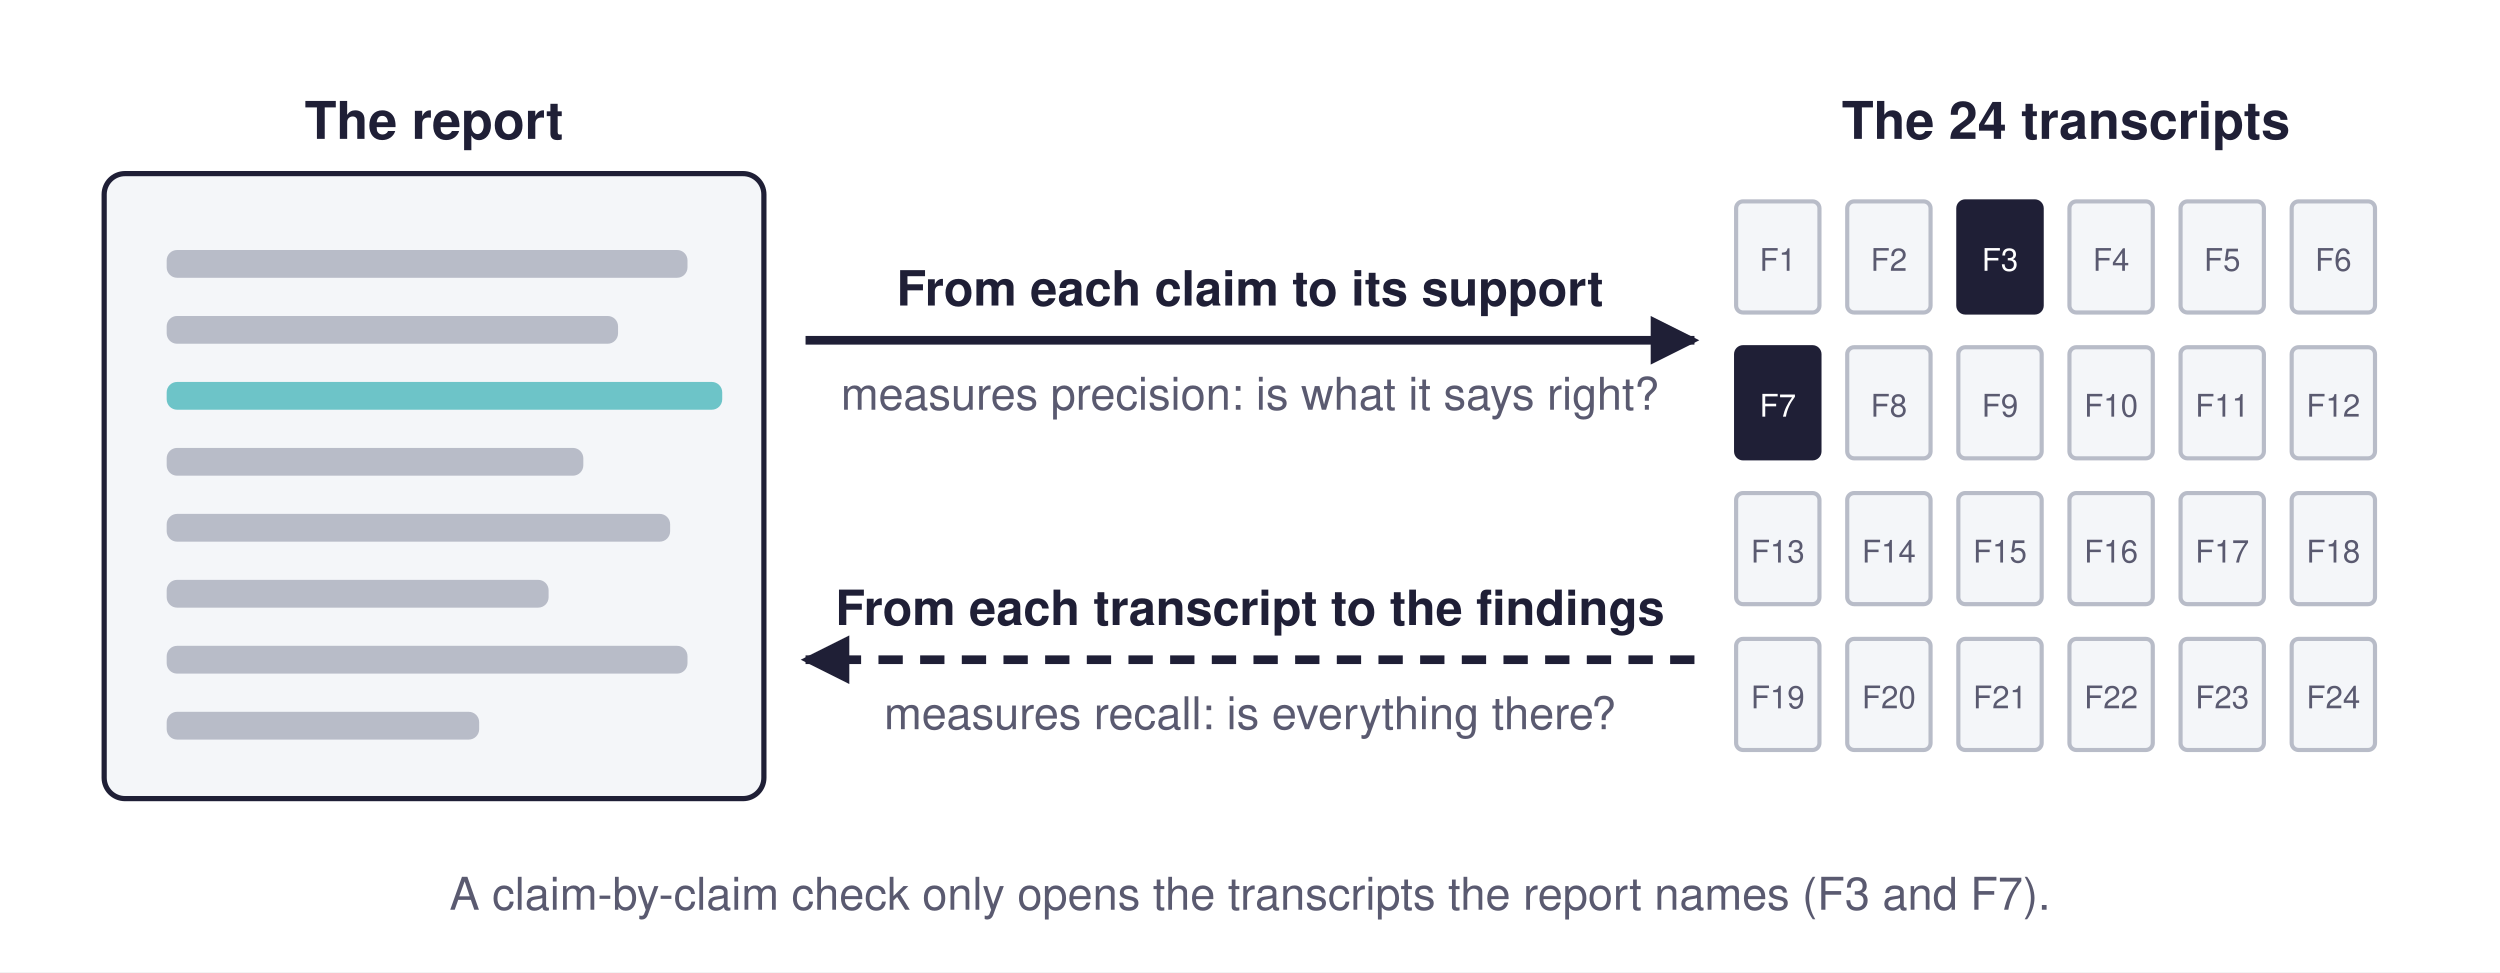
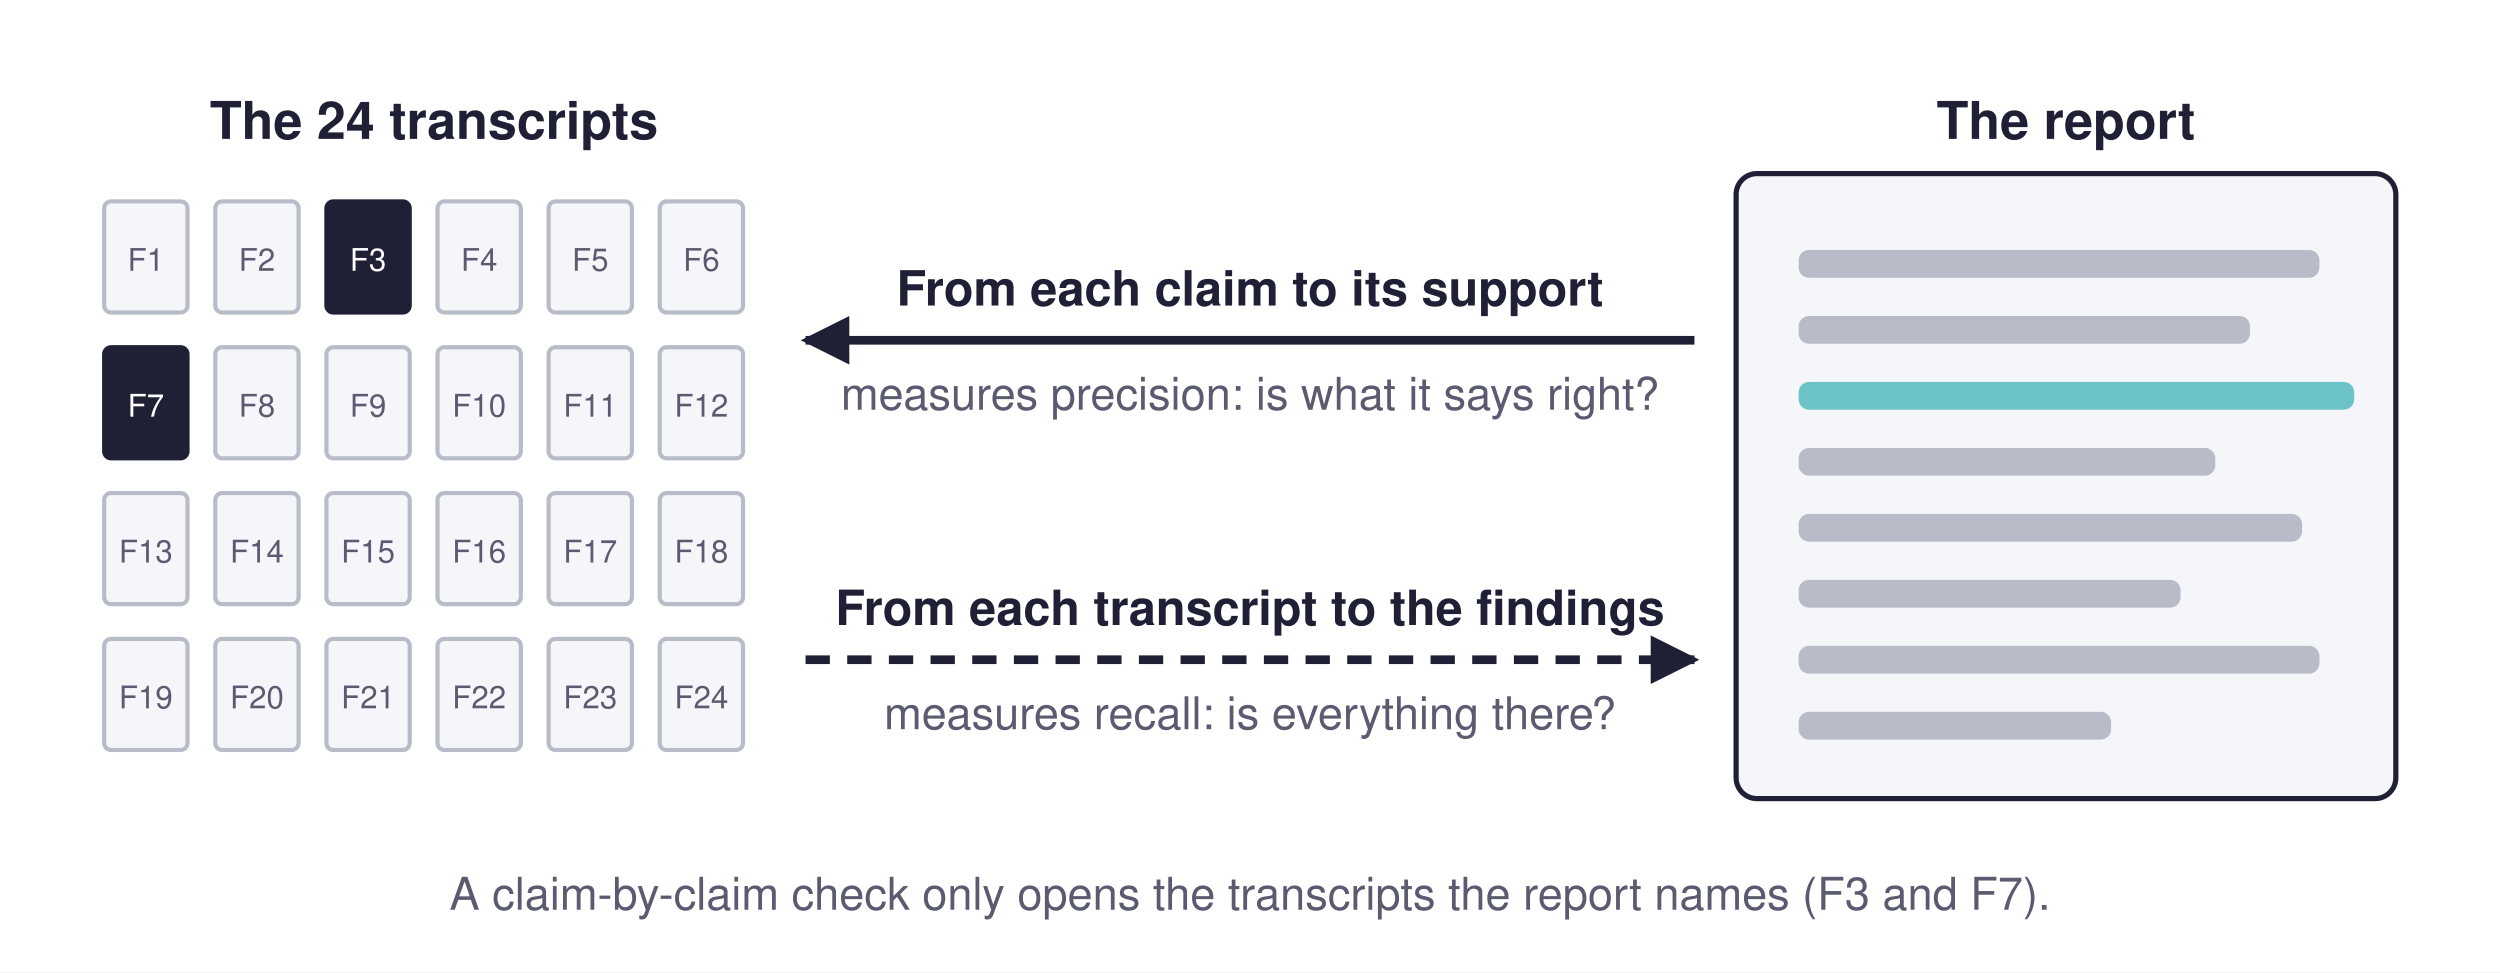
<svg xmlns="http://www.w3.org/2000/svg" viewBox="0 0 720 280" width="720" height="280" font-family="Helvetica, Arial, sans-serif">
  <rect width="720" height="280" fill="#ffffff" />
  <defs>
    <marker id="ah" viewBox="0 0 10 10" refX="9" refY="5" markerUnits="userSpaceOnUse" markerWidth="14" markerHeight="14" orient="auto-start-reverse">
      <path d="M0,0 L10,5 L0,10 z" fill="#1F1F36" />
    </marker>
  </defs>
-   <rect x="30" y="50" width="190" height="180" rx="6" fill="#F4F6F9" stroke="#1F1F36" stroke-width="1.5" />
-   <text x="125" y="40" font-size="15" fill="#1F1F36" text-anchor="middle" font-weight="bold">The report</text>
-   <rect x="48" y="72" width="150" height="8" rx="3" fill="#B8BCC8" />
-   <rect x="48" y="91" width="130" height="8" rx="3" fill="#B8BCC8" />
-   <rect x="48" y="110" width="160" height="8" rx="3" fill="#6DC4C8" />
-   <rect x="48" y="129" width="120" height="8" rx="3" fill="#B8BCC8" />
-   <rect x="48" y="148" width="145" height="8" rx="3" fill="#B8BCC8" />
-   <rect x="48" y="167" width="110" height="8" rx="3" fill="#B8BCC8" />
-   <rect x="48" y="186" width="150" height="8" rx="3" fill="#B8BCC8" />
-   <rect x="48" y="205" width="90" height="8" rx="3" fill="#B8BCC8" />
-   <text x="595" y="40" font-size="15" fill="#1F1F36" text-anchor="middle" font-weight="bold">The 24 transcripts</text>
-   <rect x="500" y="58" width="24" height="32" rx="2" fill="#F4F6F9" stroke="#B8BCC8" stroke-width="1.2" />
-   <text x="512" y="78" font-size="9" fill="#5A5A70" text-anchor="middle" font-weight="normal">F1</text>
-   <rect x="532" y="58" width="24" height="32" rx="2" fill="#F4F6F9" stroke="#B8BCC8" stroke-width="1.2" />
-   <text x="544" y="78" font-size="9" fill="#5A5A70" text-anchor="middle" font-weight="normal">F2</text>
-   <rect x="564" y="58" width="24" height="32" rx="2" fill="#1F1F36" stroke="#1F1F36" stroke-width="1.2" />
-   <text x="576" y="78" font-size="9" fill="#ffffff" text-anchor="middle" font-weight="normal">F3</text>
-   <rect x="596" y="58" width="24" height="32" rx="2" fill="#F4F6F9" stroke="#B8BCC8" stroke-width="1.2" />
-   <text x="608" y="78" font-size="9" fill="#5A5A70" text-anchor="middle" font-weight="normal">F4</text>
-   <rect x="628" y="58" width="24" height="32" rx="2" fill="#F4F6F9" stroke="#B8BCC8" stroke-width="1.2" />
-   <text x="640" y="78" font-size="9" fill="#5A5A70" text-anchor="middle" font-weight="normal">F5</text>
-   <rect x="660" y="58" width="24" height="32" rx="2" fill="#F4F6F9" stroke="#B8BCC8" stroke-width="1.2" />
-   <text x="672" y="78" font-size="9" fill="#5A5A70" text-anchor="middle" font-weight="normal">F6</text>
-   <rect x="500" y="100" width="24" height="32" rx="2" fill="#1F1F36" stroke="#1F1F36" stroke-width="1.2" />
-   <text x="512" y="120" font-size="9" fill="#ffffff" text-anchor="middle" font-weight="normal">F7</text>
-   <rect x="532" y="100" width="24" height="32" rx="2" fill="#F4F6F9" stroke="#B8BCC8" stroke-width="1.2" />
-   <text x="544" y="120" font-size="9" fill="#5A5A70" text-anchor="middle" font-weight="normal">F8</text>
-   <rect x="564" y="100" width="24" height="32" rx="2" fill="#F4F6F9" stroke="#B8BCC8" stroke-width="1.2" />
-   <text x="576" y="120" font-size="9" fill="#5A5A70" text-anchor="middle" font-weight="normal">F9</text>
-   <rect x="596" y="100" width="24" height="32" rx="2" fill="#F4F6F9" stroke="#B8BCC8" stroke-width="1.2" />
-   <text x="608" y="120" font-size="9" fill="#5A5A70" text-anchor="middle" font-weight="normal">F10</text>
-   <rect x="628" y="100" width="24" height="32" rx="2" fill="#F4F6F9" stroke="#B8BCC8" stroke-width="1.2" />
-   <text x="640" y="120" font-size="9" fill="#5A5A70" text-anchor="middle" font-weight="normal">F11</text>
-   <rect x="660" y="100" width="24" height="32" rx="2" fill="#F4F6F9" stroke="#B8BCC8" stroke-width="1.2" />
-   <text x="672" y="120" font-size="9" fill="#5A5A70" text-anchor="middle" font-weight="normal">F12</text>
-   <rect x="500" y="142" width="24" height="32" rx="2" fill="#F4F6F9" stroke="#B8BCC8" stroke-width="1.2" />
-   <text x="512" y="162" font-size="9" fill="#5A5A70" text-anchor="middle" font-weight="normal">F13</text>
-   <rect x="532" y="142" width="24" height="32" rx="2" fill="#F4F6F9" stroke="#B8BCC8" stroke-width="1.2" />
-   <text x="544" y="162" font-size="9" fill="#5A5A70" text-anchor="middle" font-weight="normal">F14</text>
-   <rect x="564" y="142" width="24" height="32" rx="2" fill="#F4F6F9" stroke="#B8BCC8" stroke-width="1.2" />
-   <text x="576" y="162" font-size="9" fill="#5A5A70" text-anchor="middle" font-weight="normal">F15</text>
-   <rect x="596" y="142" width="24" height="32" rx="2" fill="#F4F6F9" stroke="#B8BCC8" stroke-width="1.2" />
-   <text x="608" y="162" font-size="9" fill="#5A5A70" text-anchor="middle" font-weight="normal">F16</text>
-   <rect x="628" y="142" width="24" height="32" rx="2" fill="#F4F6F9" stroke="#B8BCC8" stroke-width="1.2" />
-   <text x="640" y="162" font-size="9" fill="#5A5A70" text-anchor="middle" font-weight="normal">F17</text>
-   <rect x="660" y="142" width="24" height="32" rx="2" fill="#F4F6F9" stroke="#B8BCC8" stroke-width="1.2" />
-   <text x="672" y="162" font-size="9" fill="#5A5A70" text-anchor="middle" font-weight="normal">F18</text>
-   <rect x="500" y="184" width="24" height="32" rx="2" fill="#F4F6F9" stroke="#B8BCC8" stroke-width="1.2" />
-   <text x="512" y="204" font-size="9" fill="#5A5A70" text-anchor="middle" font-weight="normal">F19</text>
-   <rect x="532" y="184" width="24" height="32" rx="2" fill="#F4F6F9" stroke="#B8BCC8" stroke-width="1.2" />
-   <text x="544" y="204" font-size="9" fill="#5A5A70" text-anchor="middle" font-weight="normal">F20</text>
-   <rect x="564" y="184" width="24" height="32" rx="2" fill="#F4F6F9" stroke="#B8BCC8" stroke-width="1.2" />
-   <text x="576" y="204" font-size="9" fill="#5A5A70" text-anchor="middle" font-weight="normal">F21</text>
-   <rect x="596" y="184" width="24" height="32" rx="2" fill="#F4F6F9" stroke="#B8BCC8" stroke-width="1.2" />
-   <text x="608" y="204" font-size="9" fill="#5A5A70" text-anchor="middle" font-weight="normal">F22</text>
-   <rect x="628" y="184" width="24" height="32" rx="2" fill="#F4F6F9" stroke="#B8BCC8" stroke-width="1.2" />
-   <text x="640" y="204" font-size="9" fill="#5A5A70" text-anchor="middle" font-weight="normal">F23</text>
-   <rect x="660" y="184" width="24" height="32" rx="2" fill="#F4F6F9" stroke="#B8BCC8" stroke-width="1.2" />
-   <text x="672" y="204" font-size="9" fill="#5A5A70" text-anchor="middle" font-weight="normal">F24</text>
-   <line x1="232" y1="98" x2="488" y2="98" stroke="#1F1F36" stroke-width="2.5" marker-end="url(#ah)" />
+   <rect x="500" y="50" width="190" height="180" rx="6" fill="#F4F6F9" stroke="#1F1F36" stroke-width="1.5" />
+   <text x="595" y="40" font-size="15" fill="#1F1F36" text-anchor="middle" font-weight="bold">The report</text>
+   <rect x="518" y="72" width="150" height="8" rx="3" fill="#B8BCC8" />
+   <rect x="518" y="91" width="130" height="8" rx="3" fill="#B8BCC8" />
+   <rect x="518" y="110" width="160" height="8" rx="3" fill="#6DC4C8" />
+   <rect x="518" y="129" width="120" height="8" rx="3" fill="#B8BCC8" />
+   <rect x="518" y="148" width="145" height="8" rx="3" fill="#B8BCC8" />
+   <rect x="518" y="167" width="110" height="8" rx="3" fill="#B8BCC8" />
+   <rect x="518" y="186" width="150" height="8" rx="3" fill="#B8BCC8" />
+   <rect x="518" y="205" width="90" height="8" rx="3" fill="#B8BCC8" />
+   <text x="125" y="40" font-size="15" fill="#1F1F36" text-anchor="middle" font-weight="bold">The 24 transcripts</text>
+   <rect x="30" y="58" width="24" height="32" rx="2" fill="#F4F6F9" stroke="#B8BCC8" stroke-width="1.2" />
+   <text x="42" y="78" font-size="9" fill="#5A5A70" text-anchor="middle" font-weight="normal">F1</text>
+   <rect x="62" y="58" width="24" height="32" rx="2" fill="#F4F6F9" stroke="#B8BCC8" stroke-width="1.2" />
+   <text x="74" y="78" font-size="9" fill="#5A5A70" text-anchor="middle" font-weight="normal">F2</text>
+   <rect x="94" y="58" width="24" height="32" rx="2" fill="#1F1F36" stroke="#1F1F36" stroke-width="1.2" />
+   <text x="106" y="78" font-size="9" fill="#ffffff" text-anchor="middle" font-weight="normal">F3</text>
+   <rect x="126" y="58" width="24" height="32" rx="2" fill="#F4F6F9" stroke="#B8BCC8" stroke-width="1.2" />
+   <text x="138" y="78" font-size="9" fill="#5A5A70" text-anchor="middle" font-weight="normal">F4</text>
+   <rect x="158" y="58" width="24" height="32" rx="2" fill="#F4F6F9" stroke="#B8BCC8" stroke-width="1.2" />
+   <text x="170" y="78" font-size="9" fill="#5A5A70" text-anchor="middle" font-weight="normal">F5</text>
+   <rect x="190" y="58" width="24" height="32" rx="2" fill="#F4F6F9" stroke="#B8BCC8" stroke-width="1.2" />
+   <text x="202" y="78" font-size="9" fill="#5A5A70" text-anchor="middle" font-weight="normal">F6</text>
+   <rect x="30" y="100" width="24" height="32" rx="2" fill="#1F1F36" stroke="#1F1F36" stroke-width="1.2" />
+   <text x="42" y="120" font-size="9" fill="#ffffff" text-anchor="middle" font-weight="normal">F7</text>
+   <rect x="62" y="100" width="24" height="32" rx="2" fill="#F4F6F9" stroke="#B8BCC8" stroke-width="1.2" />
+   <text x="74" y="120" font-size="9" fill="#5A5A70" text-anchor="middle" font-weight="normal">F8</text>
+   <rect x="94" y="100" width="24" height="32" rx="2" fill="#F4F6F9" stroke="#B8BCC8" stroke-width="1.2" />
+   <text x="106" y="120" font-size="9" fill="#5A5A70" text-anchor="middle" font-weight="normal">F9</text>
+   <rect x="126" y="100" width="24" height="32" rx="2" fill="#F4F6F9" stroke="#B8BCC8" stroke-width="1.2" />
+   <text x="138" y="120" font-size="9" fill="#5A5A70" text-anchor="middle" font-weight="normal">F10</text>
+   <rect x="158" y="100" width="24" height="32" rx="2" fill="#F4F6F9" stroke="#B8BCC8" stroke-width="1.2" />
+   <text x="170" y="120" font-size="9" fill="#5A5A70" text-anchor="middle" font-weight="normal">F11</text>
+   <rect x="190" y="100" width="24" height="32" rx="2" fill="#F4F6F9" stroke="#B8BCC8" stroke-width="1.2" />
+   <text x="202" y="120" font-size="9" fill="#5A5A70" text-anchor="middle" font-weight="normal">F12</text>
+   <rect x="30" y="142" width="24" height="32" rx="2" fill="#F4F6F9" stroke="#B8BCC8" stroke-width="1.2" />
+   <text x="42" y="162" font-size="9" fill="#5A5A70" text-anchor="middle" font-weight="normal">F13</text>
+   <rect x="62" y="142" width="24" height="32" rx="2" fill="#F4F6F9" stroke="#B8BCC8" stroke-width="1.2" />
+   <text x="74" y="162" font-size="9" fill="#5A5A70" text-anchor="middle" font-weight="normal">F14</text>
+   <rect x="94" y="142" width="24" height="32" rx="2" fill="#F4F6F9" stroke="#B8BCC8" stroke-width="1.2" />
+   <text x="106" y="162" font-size="9" fill="#5A5A70" text-anchor="middle" font-weight="normal">F15</text>
+   <rect x="126" y="142" width="24" height="32" rx="2" fill="#F4F6F9" stroke="#B8BCC8" stroke-width="1.2" />
+   <text x="138" y="162" font-size="9" fill="#5A5A70" text-anchor="middle" font-weight="normal">F16</text>
+   <rect x="158" y="142" width="24" height="32" rx="2" fill="#F4F6F9" stroke="#B8BCC8" stroke-width="1.2" />
+   <text x="170" y="162" font-size="9" fill="#5A5A70" text-anchor="middle" font-weight="normal">F17</text>
+   <rect x="190" y="142" width="24" height="32" rx="2" fill="#F4F6F9" stroke="#B8BCC8" stroke-width="1.2" />
+   <text x="202" y="162" font-size="9" fill="#5A5A70" text-anchor="middle" font-weight="normal">F18</text>
+   <rect x="30" y="184" width="24" height="32" rx="2" fill="#F4F6F9" stroke="#B8BCC8" stroke-width="1.2" />
+   <text x="42" y="204" font-size="9" fill="#5A5A70" text-anchor="middle" font-weight="normal">F19</text>
+   <rect x="62" y="184" width="24" height="32" rx="2" fill="#F4F6F9" stroke="#B8BCC8" stroke-width="1.2" />
+   <text x="74" y="204" font-size="9" fill="#5A5A70" text-anchor="middle" font-weight="normal">F20</text>
+   <rect x="94" y="184" width="24" height="32" rx="2" fill="#F4F6F9" stroke="#B8BCC8" stroke-width="1.2" />
+   <text x="106" y="204" font-size="9" fill="#5A5A70" text-anchor="middle" font-weight="normal">F21</text>
+   <rect x="126" y="184" width="24" height="32" rx="2" fill="#F4F6F9" stroke="#B8BCC8" stroke-width="1.2" />
+   <text x="138" y="204" font-size="9" fill="#5A5A70" text-anchor="middle" font-weight="normal">F22</text>
+   <rect x="158" y="184" width="24" height="32" rx="2" fill="#F4F6F9" stroke="#B8BCC8" stroke-width="1.2" />
+   <text x="170" y="204" font-size="9" fill="#5A5A70" text-anchor="middle" font-weight="normal">F23</text>
+   <rect x="190" y="184" width="24" height="32" rx="2" fill="#F4F6F9" stroke="#B8BCC8" stroke-width="1.2" />
+   <text x="202" y="204" font-size="9" fill="#5A5A70" text-anchor="middle" font-weight="normal">F24</text>
+   <line x1="488" y1="98" x2="232" y2="98" stroke="#1F1F36" stroke-width="2.5" marker-end="url(#ah)" />
  <text x="360" y="88" font-size="14" fill="#1F1F36" text-anchor="middle" font-weight="bold">From each claim to its support</text>
  <text x="360" y="118" font-size="13" fill="#5A5A70" text-anchor="middle" font-weight="normal">measures precision: is what it says right?</text>
-   <line x1="488" y1="190" x2="232" y2="190" stroke="#1F1F36" stroke-width="2.5" stroke-dasharray="7 5" marker-end="url(#ah)" />
+   <line x1="232" y1="190" x2="488" y2="190" stroke="#1F1F36" stroke-width="2.5" stroke-dasharray="7 5" marker-end="url(#ah)" />
  <text x="360" y="180" font-size="14" fill="#1F1F36" text-anchor="middle" font-weight="bold">From each transcript to the findings</text>
  <text x="360" y="210" font-size="13" fill="#5A5A70" text-anchor="middle" font-weight="normal">measures recall: is everything there?</text>
  <text x="360" y="262" font-size="13" fill="#5A5A70" text-anchor="middle" font-weight="normal">A claim-by-claim check only opens the transcripts the report names (F3 and F7).</text>
</svg>
